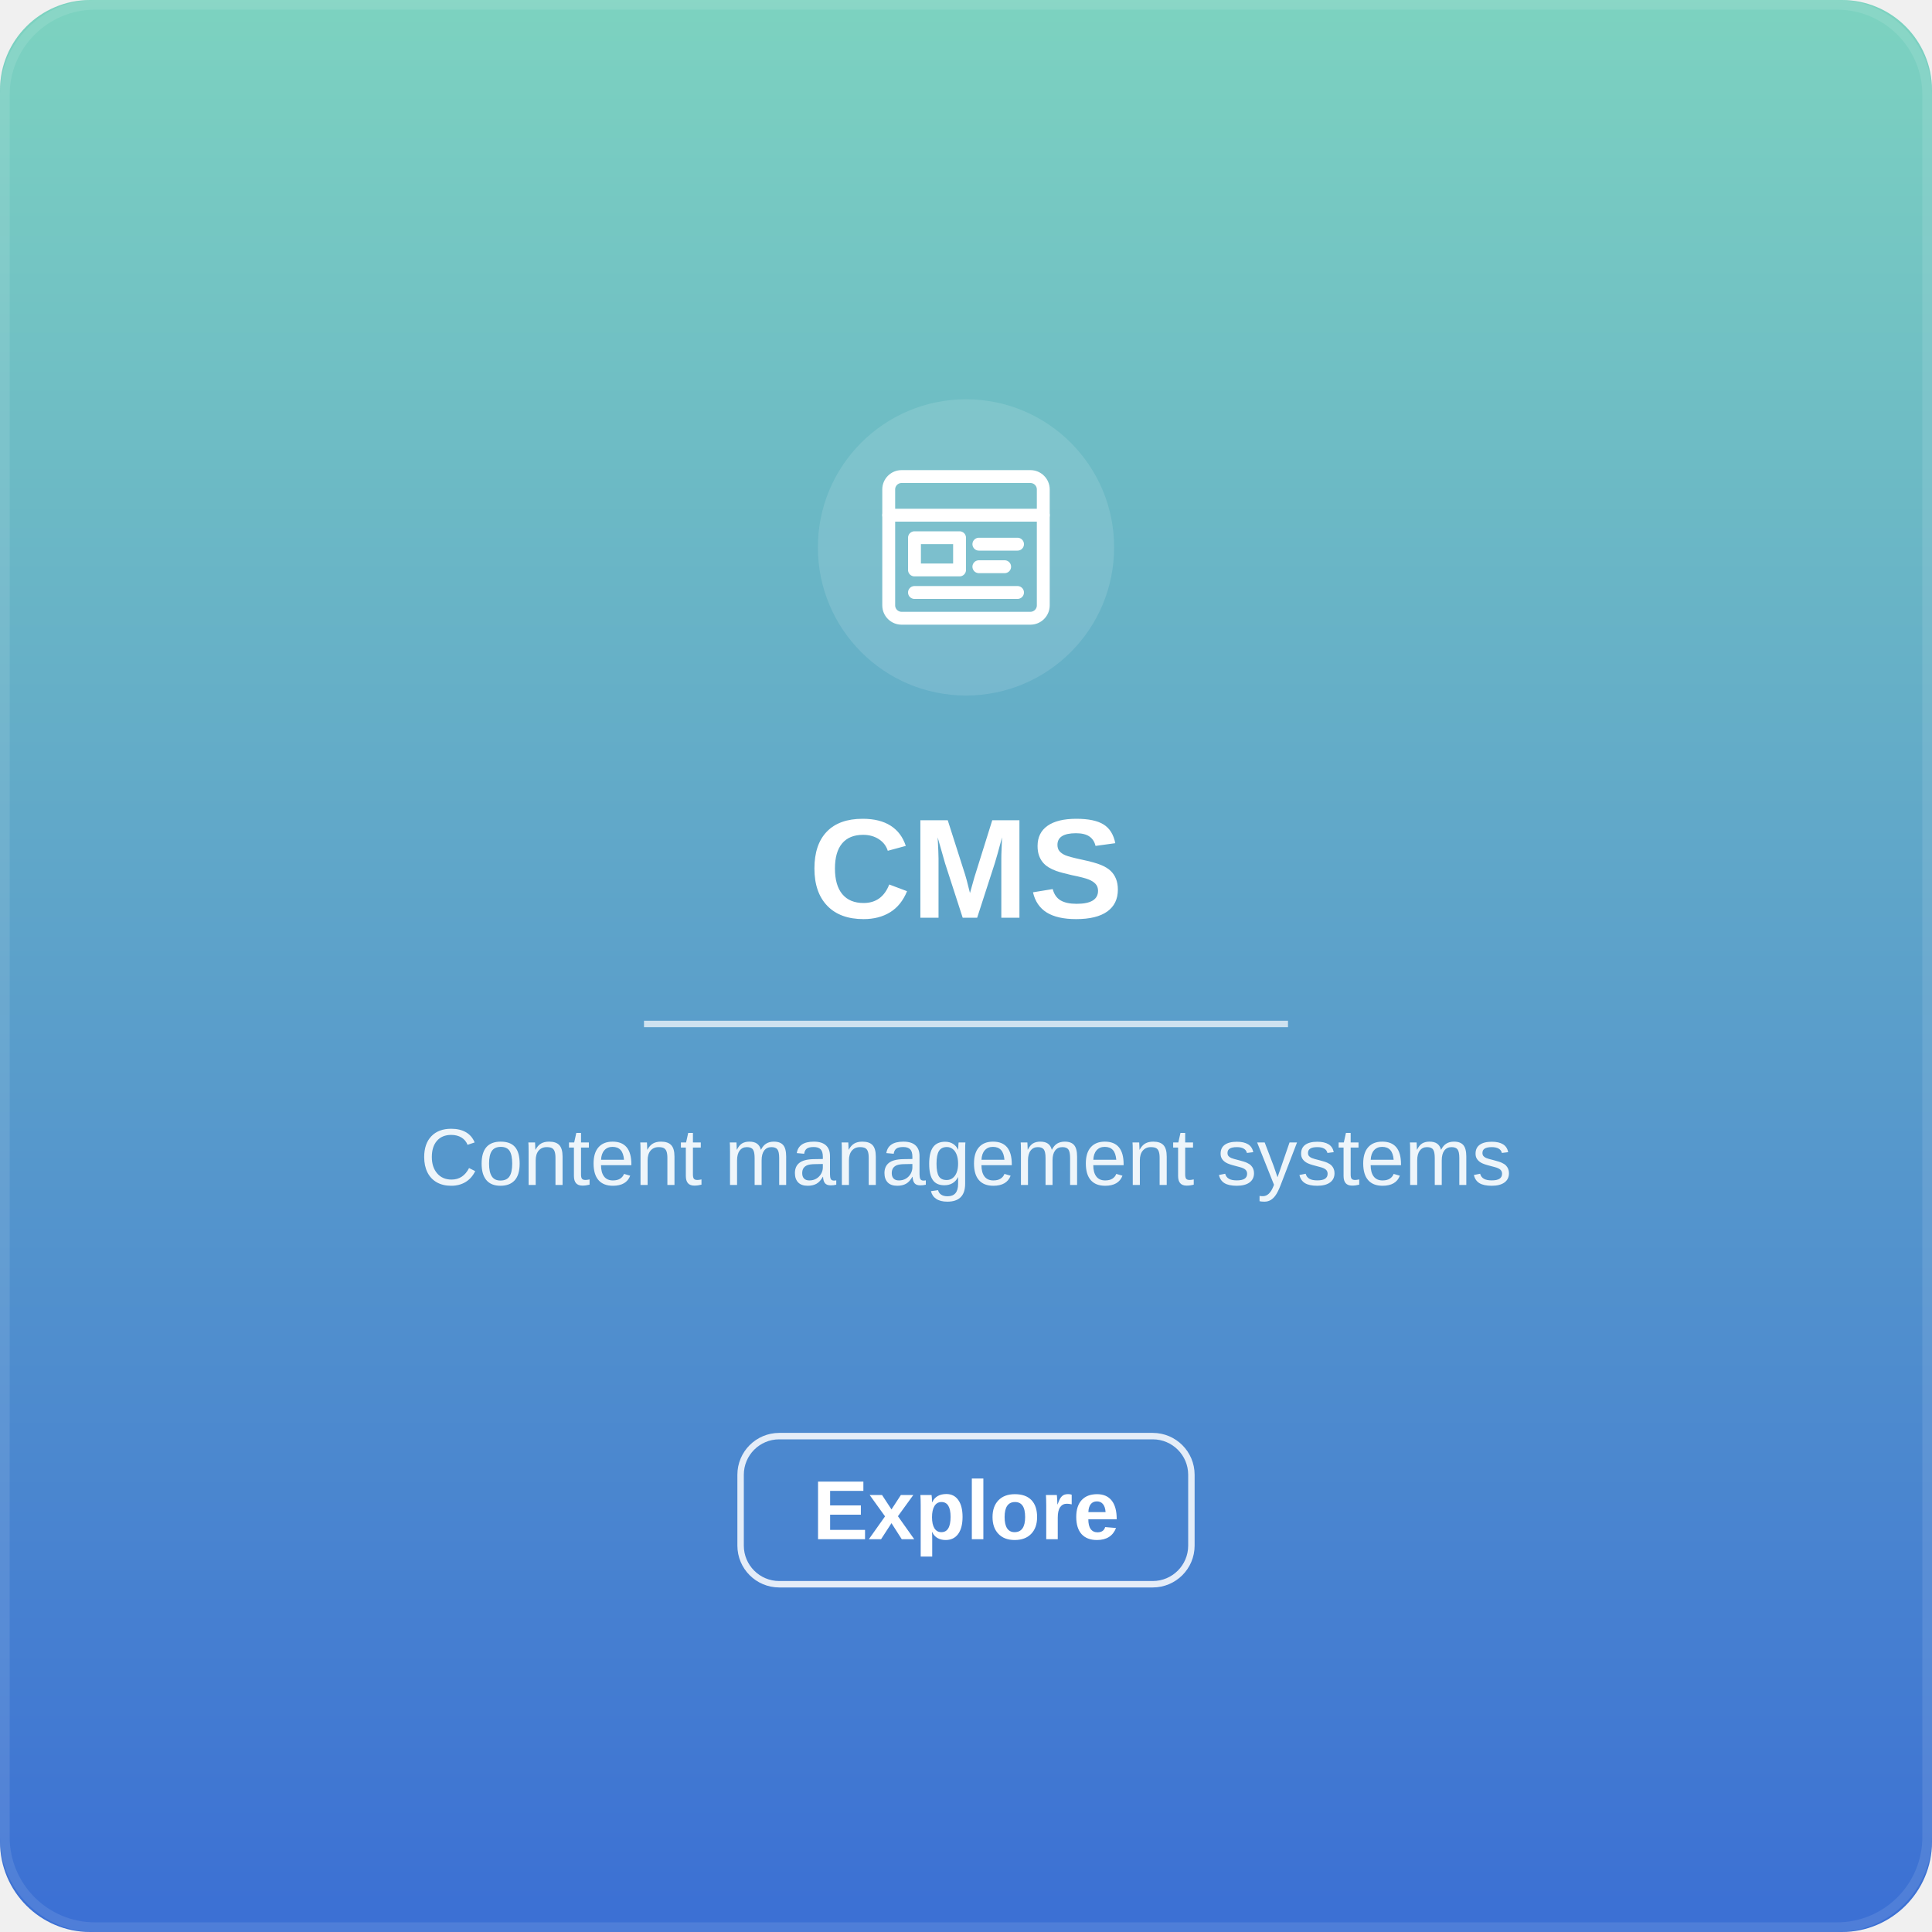
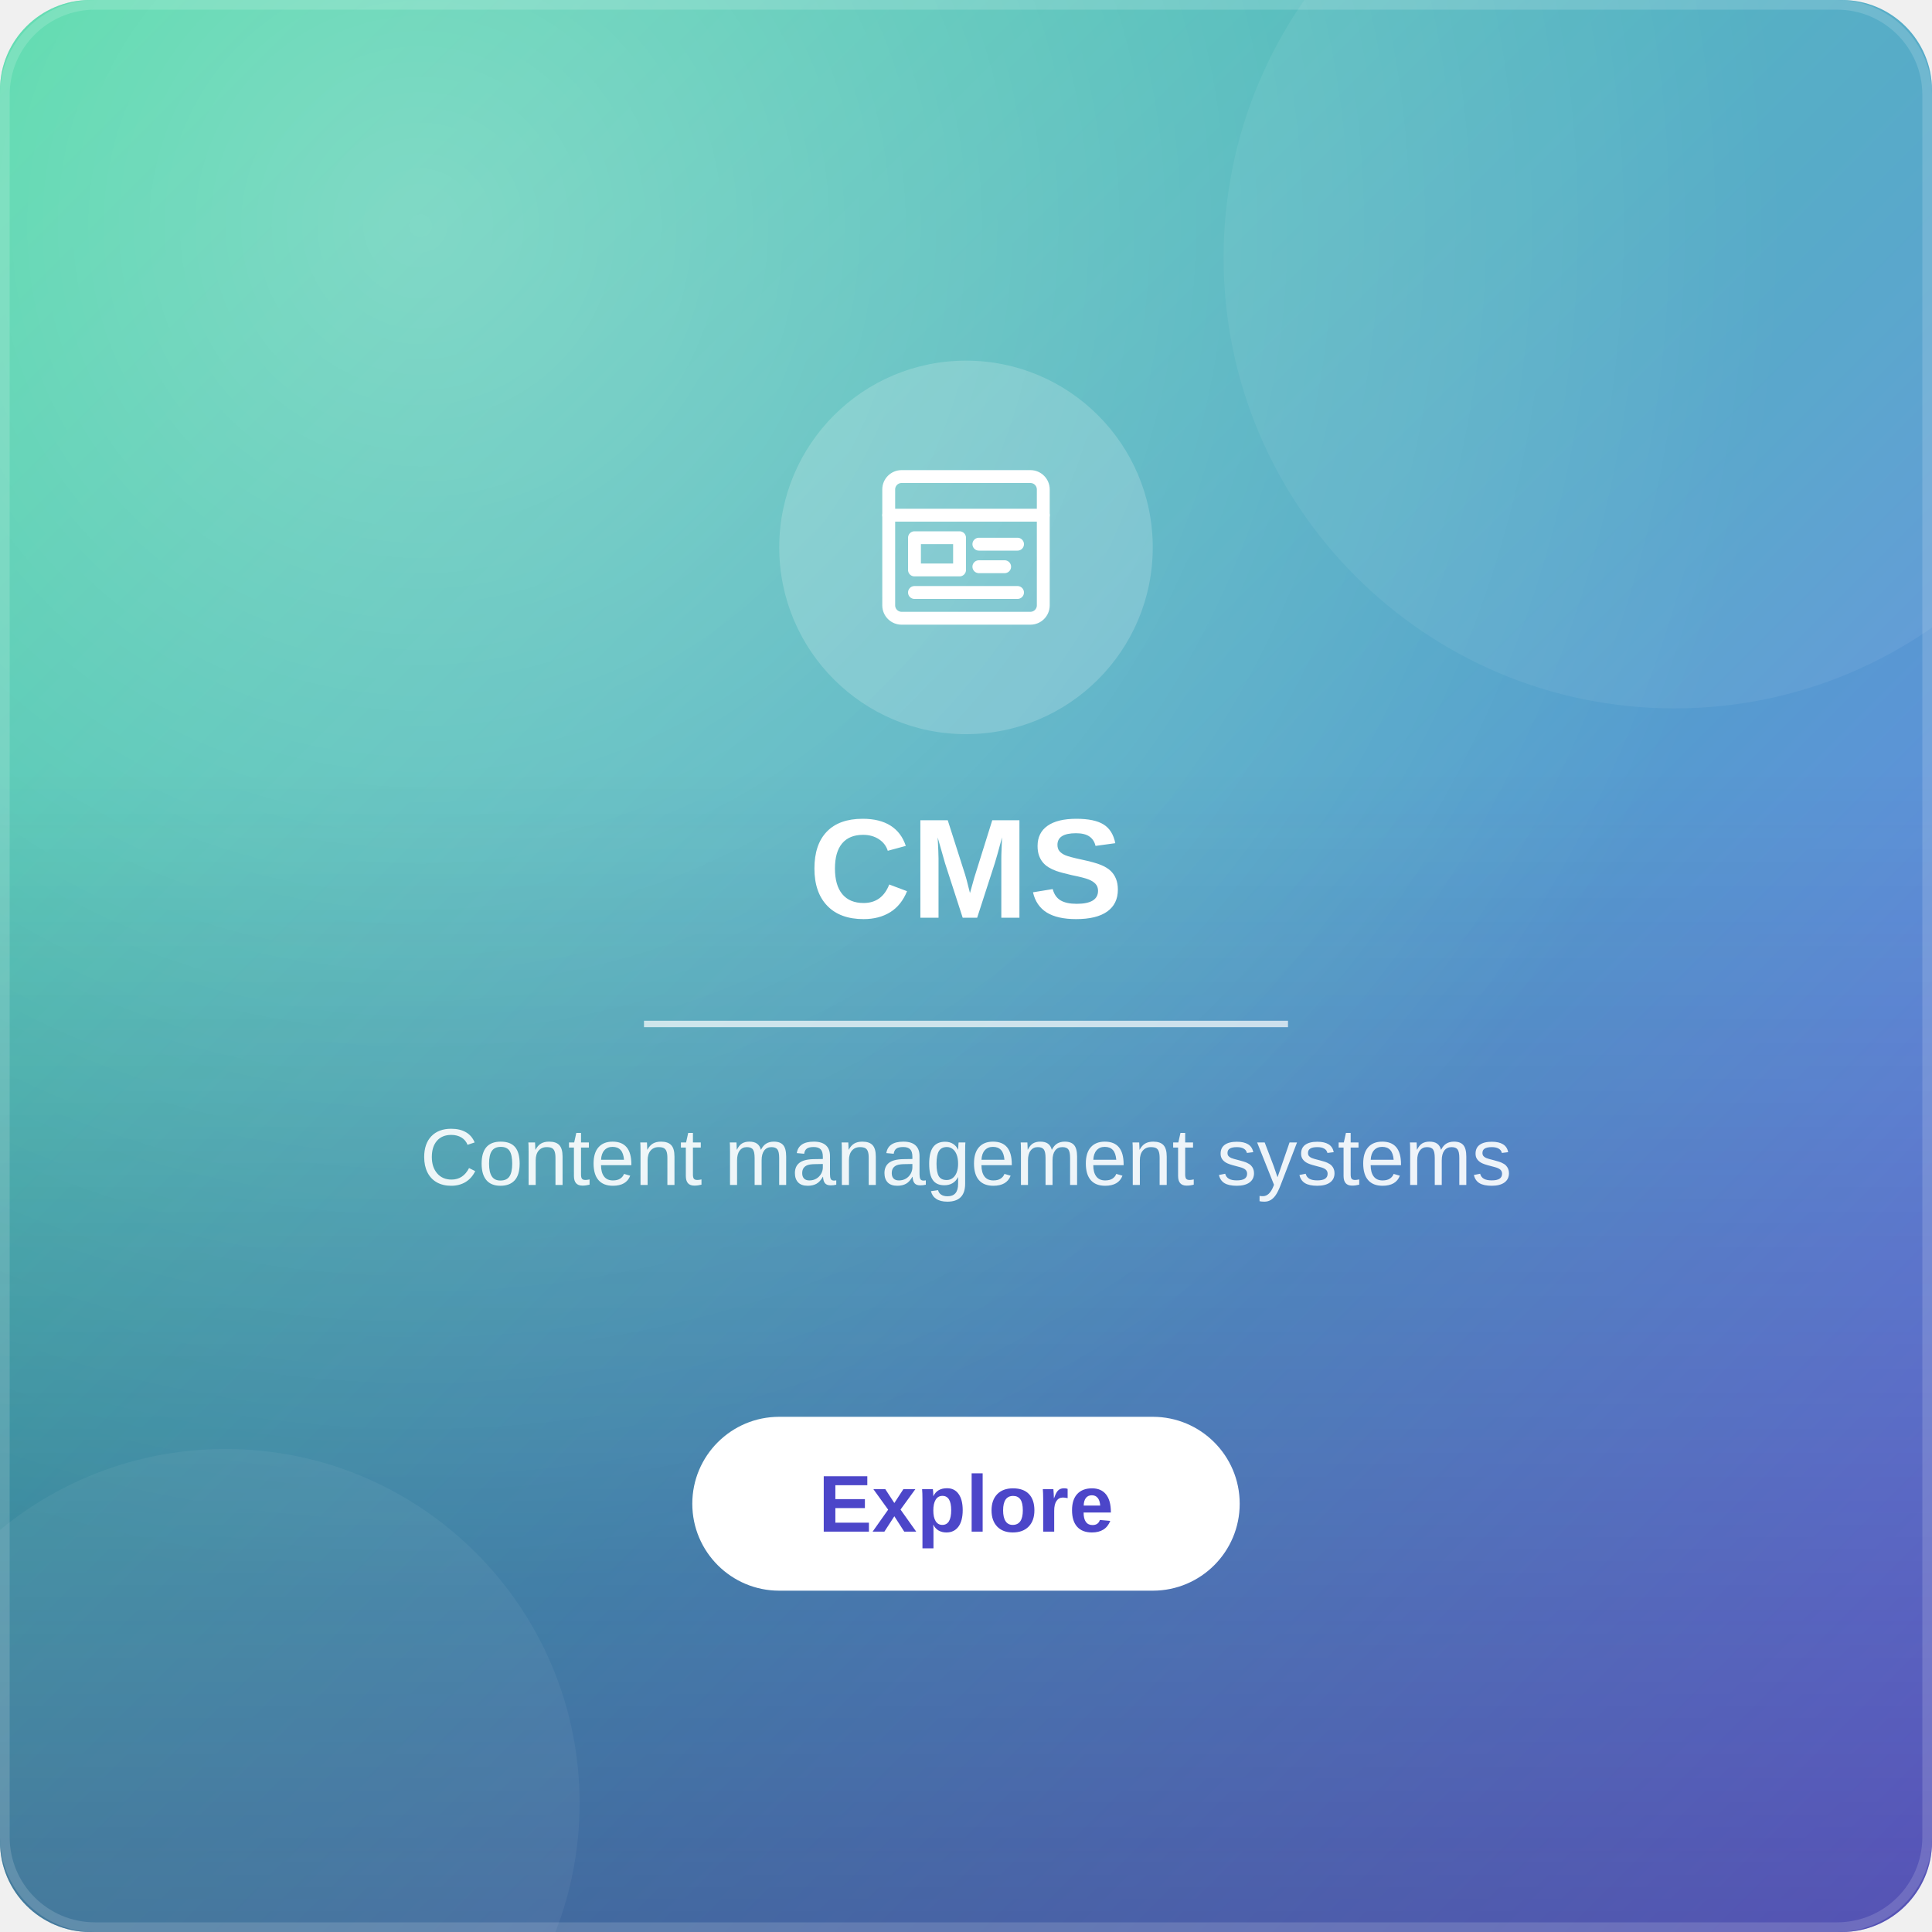
<svg xmlns="http://www.w3.org/2000/svg" width="600" height="600" viewBox="0 0 600 600">
  <defs>
-     <linearGradient id="bgGradient" x1="0%" y1="0%" x2="0%" y2="100%">
-       <stop offset="0%" stop-color="#7DD3C0" />
-       <stop offset="100%" stop-color="#3B6FD4" />
+     <linearGradient id="bgGradient" x1="0%" y1="0%" x2="100%" y2="100%">
+       <stop offset="0%" stop-color="#34d399" />
+       <stop offset="55%" stop-color="#4fa3c8" />
+       <stop offset="100%" stop-color="#7873f5" />
+     </linearGradient>
+     <radialGradient id="bgGlow" cx="22%" cy="12%" r="70%">
+       <stop offset="0%" stop-color="#FFFFFF" stop-opacity="0.35" />
+       <stop offset="100%" stop-color="#FFFFFF" stop-opacity="0" />
+     </radialGradient>
+     <linearGradient id="bgScrim" x1="0" y1="0" x2="0" y2="1">
+       <stop offset="40%" stop-color="#1e1b4b" stop-opacity="0" />
+       <stop offset="100%" stop-color="#1e1b4b" stop-opacity="0.38" />
    </linearGradient>
    <clipPath id="cardClip">
      <rect x="0" y="0" width="600" height="600" rx="28" ry="28" />
    </clipPath>
  </defs>
  <g clip-path="url(#cardClip)">
-     <rect x="0" y="0" width="600" height="600" fill="url(#bgGradient)" />
-     <circle cx="300" cy="170" r="46" fill="#FFFFFF" opacity="0.12" />
+     <g class="card-bg">
+       <rect width="600" height="600" fill="url(#bgGradient)" />
+       <rect width="600" height="600" fill="url(#bgGlow)" />
+       <rect width="600" height="600" fill="url(#bgScrim)" />
+       <circle cx="520" cy="80" r="140" fill="#FFFFFF" opacity="0.06" />
+       <circle cx="70" cy="560" r="110" fill="#FFFFFF" opacity="0.05" />
+     </g>
+     <circle cx="300" cy="170" r="58" fill="#FFFFFF" opacity="0.18" />
    <g transform="translate(300,170)">
      <g fill="none" stroke="#FFFFFF" stroke-width="4" stroke-linejoin="round" stroke-linecap="round">
        <rect x="-24" y="-22" width="48" height="44" rx="4" />
        <line x1="-24" y1="-10" x2="24" y2="-10" />
        <rect x="-16" y="-3" width="14" height="10" />
        <line x1="4" y1="-1" x2="16" y2="-1" />
        <line x1="4" y1="6" x2="12" y2="6" />
        <line x1="-16" y1="14" x2="16" y2="14" />
      </g>
    </g>
    <text x="300" y="285" text-anchor="middle" font-family="Arial, Helvetica, sans-serif" font-weight="800" font-size="44" fill="#FFFFFF">CMS</text>
    <line x1="200" y1="318" x2="400" y2="318" stroke="#FFFFFF" stroke-width="2" opacity="0.7" />
    <text x="300" y="368" text-anchor="middle" font-family="Arial, Helvetica, sans-serif" font-weight="400" font-size="25" fill="#FFFFFF" opacity="0.9">Content management systems</text>
-     <rect x="230" y="446" width="140" height="46" rx="12" ry="12" fill="none" stroke="#FFFFFF" stroke-width="2" opacity="0.85" />
-     <text x="300" y="469" text-anchor="middle" dominant-baseline="central" font-family="Arial, Helvetica, sans-serif" font-weight="700" font-size="26" fill="#FFFFFF">Explore</text>
+     <rect x="215" y="440" width="170" height="54" rx="27" ry="27" fill="#FFFFFF" />
+     <text x="300" y="467" text-anchor="middle" dominant-baseline="central" font-family="Arial, Helvetica, sans-serif" font-weight="700" font-size="25" fill="#4c46c9">Explore</text>
  </g>
-   <rect x="1.5" y="1.5" width="597" height="597" rx="28" ry="28" fill="none" stroke="#FFFFFF" stroke-opacity="0.1" stroke-width="3" />
+   <rect x="1.5" y="1.5" width="597" height="597" rx="28" ry="28" fill="none" stroke="#FFFFFF" stroke-opacity="0.15" stroke-width="3" />
</svg>
